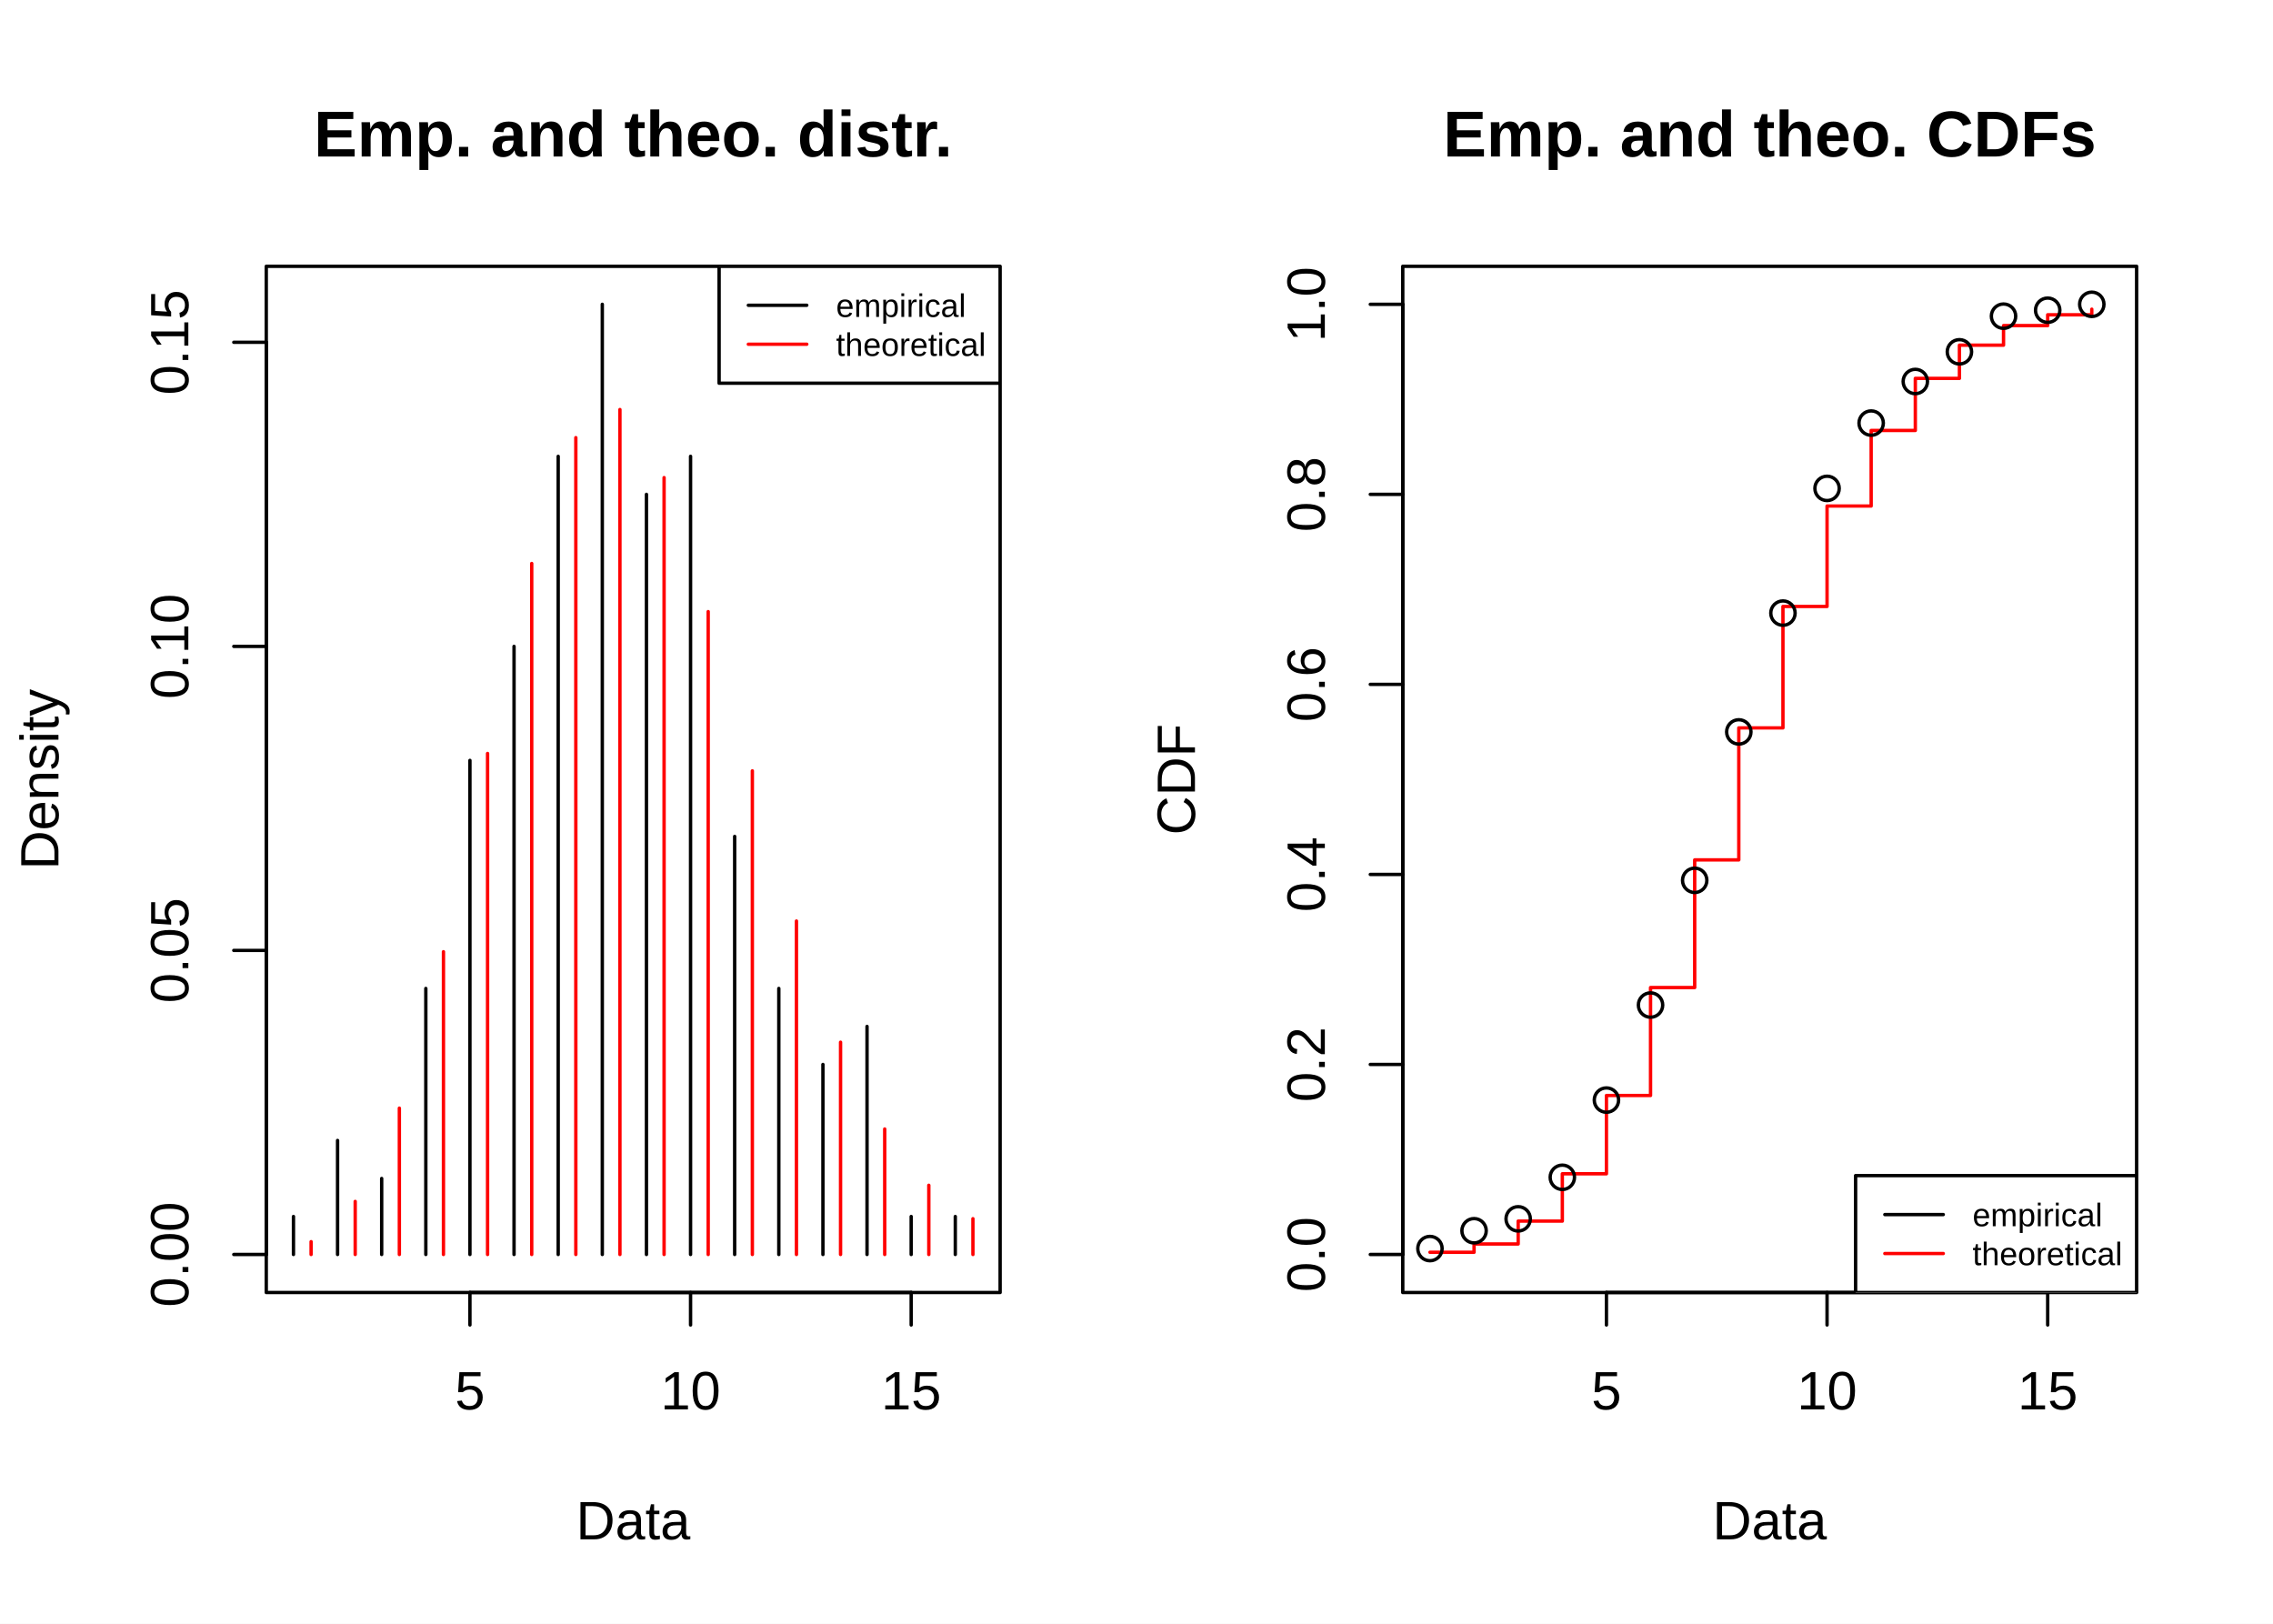
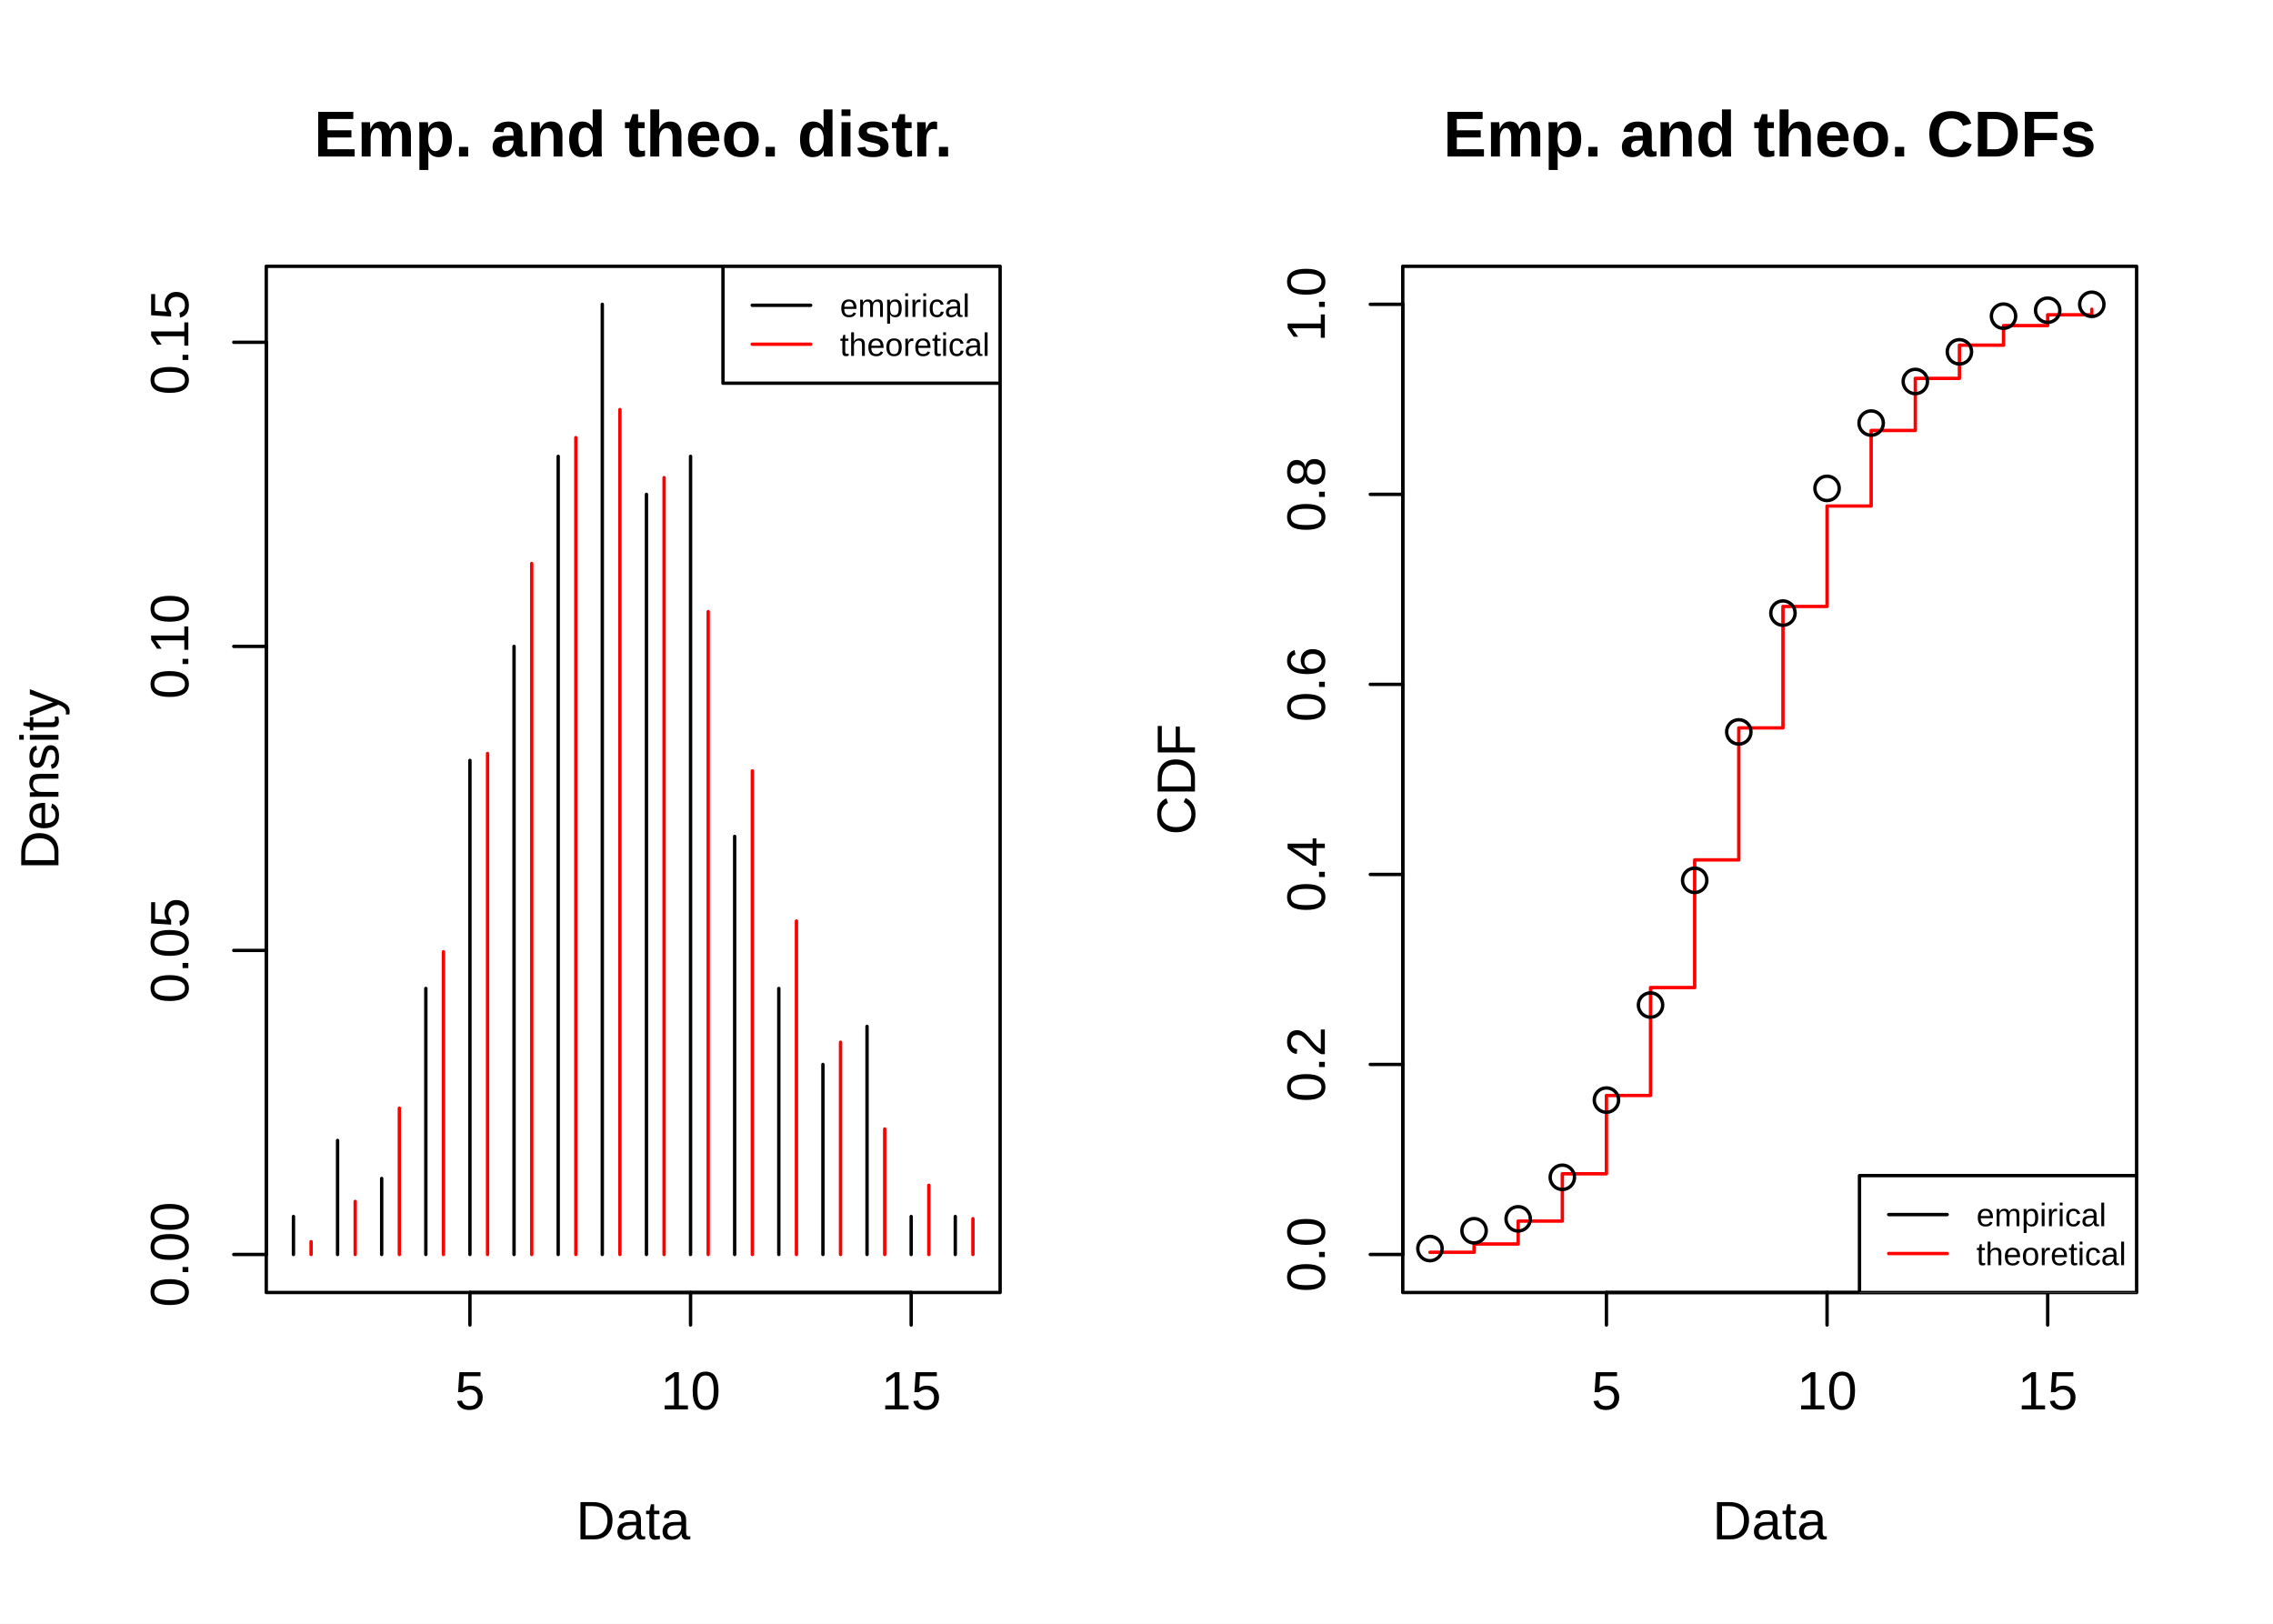
<svg xmlns="http://www.w3.org/2000/svg" class="svglite" width="504.00pt" height="360.00pt" viewBox="0 0 504.00 360.00">
  <defs>
    <style type="text/css">
    .svglite line, .svglite polyline, .svglite polygon, .svglite path, .svglite rect, .svglite circle {
      fill: none;
      stroke: #000000;
      stroke-linecap: round;
      stroke-linejoin: round;
      stroke-miterlimit: 10.00;
    }
    .svglite text {
      white-space: pre;
    }
  </style>
  </defs>
  <rect width="100%" height="100%" style="stroke: none; fill: #FFFFFF;" />
  <defs>
    <clipPath id="cpMC4wMHw1MDQuMDB8MC4wMHwzNjAuMDA=">
      <rect x="0.00" y="0.00" width="504.00" height="360.00" />
    </clipPath>
  </defs>
  <g clip-path="url(#cpMC4wMHw1MDQuMDB8MC4wMHwzNjAuMDA=)">
</g>
  <defs>
    <clipPath id="cpNTkuMDR8MjIxLjc2fDU5LjA0fDI4Ni41Ng==">
      <rect x="59.04" y="59.04" width="162.72" height="227.52" />
    </clipPath>
  </defs>
  <g clip-path="url(#cpNTkuMDR8MjIxLjc2fDU5LjA0fDI4Ni41Ng==)">
    <line x1="68.98" y1="278.13" x2="68.98" y2="275.29" style="stroke-width: 0.75; stroke: #FF0000;" />
    <line x1="78.76" y1="278.13" x2="78.76" y2="266.37" style="stroke-width: 0.75; stroke: #FF0000;" />
    <line x1="88.55" y1="278.13" x2="88.55" y2="245.69" style="stroke-width: 0.75; stroke: #FF0000;" />
    <line x1="98.33" y1="278.13" x2="98.33" y2="211.01" style="stroke-width: 0.75; stroke: #FF0000;" />
    <line x1="108.11" y1="278.13" x2="108.11" y2="167.05" style="stroke-width: 0.75; stroke: #FF0000;" />
    <line x1="117.90" y1="278.13" x2="117.90" y2="124.93" style="stroke-width: 0.75; stroke: #FF0000;" />
    <line x1="127.68" y1="278.13" x2="127.68" y2="97.03" style="stroke-width: 0.75; stroke: #FF0000;" />
    <line x1="137.46" y1="278.13" x2="137.46" y2="90.80" style="stroke-width: 0.75; stroke: #FF0000;" />
    <line x1="147.25" y1="278.13" x2="147.25" y2="105.89" style="stroke-width: 0.75; stroke: #FF0000;" />
    <line x1="157.03" y1="278.13" x2="157.03" y2="135.60" style="stroke-width: 0.75; stroke: #FF0000;" />
    <line x1="166.82" y1="278.13" x2="166.82" y2="170.91" style="stroke-width: 0.75; stroke: #FF0000;" />
    <line x1="176.60" y1="278.13" x2="176.60" y2="204.20" style="stroke-width: 0.75; stroke: #FF0000;" />
    <line x1="186.38" y1="278.13" x2="186.38" y2="231.07" style="stroke-width: 0.75; stroke: #FF0000;" />
    <line x1="196.17" y1="278.13" x2="196.17" y2="250.31" style="stroke-width: 0.75; stroke: #FF0000;" />
    <line x1="205.95" y1="278.13" x2="205.95" y2="262.79" style="stroke-width: 0.75; stroke: #FF0000;" />
    <line x1="215.73" y1="278.13" x2="215.73" y2="270.20" style="stroke-width: 0.75; stroke: #FF0000;" />
  </g>
  <g clip-path="url(#cpMC4wMHw1MDQuMDB8MC4wMHwzNjAuMDA=)">
    <line x1="104.20" y1="286.56" x2="202.04" y2="286.56" style="stroke-width: 0.75;" />
    <line x1="104.20" y1="286.56" x2="104.20" y2="293.76" style="stroke-width: 0.75;" />
    <line x1="153.12" y1="286.56" x2="153.12" y2="293.76" style="stroke-width: 0.75;" />
    <line x1="202.04" y1="286.56" x2="202.04" y2="293.76" style="stroke-width: 0.75;" />
    <text x="104.20" y="312.48" text-anchor="middle" style="font-size: 12.00px; font-family: &quot;Arial&quot;;" textLength="6.67px" lengthAdjust="spacingAndGlyphs">5</text>
    <text x="153.12" y="312.48" text-anchor="middle" style="font-size: 12.00px; font-family: &quot;Arial&quot;;" textLength="13.35px" lengthAdjust="spacingAndGlyphs">10</text>
    <text x="202.04" y="312.48" text-anchor="middle" style="font-size: 12.00px; font-family: &quot;Arial&quot;;" textLength="13.35px" lengthAdjust="spacingAndGlyphs">15</text>
    <line x1="59.04" y1="278.13" x2="59.04" y2="75.89" style="stroke-width: 0.75;" />
    <line x1="59.04" y1="278.13" x2="51.84" y2="278.13" style="stroke-width: 0.75;" />
    <line x1="59.04" y1="210.72" x2="51.84" y2="210.72" style="stroke-width: 0.75;" />
    <line x1="59.04" y1="143.31" x2="51.84" y2="143.31" style="stroke-width: 0.75;" />
    <line x1="59.04" y1="75.89" x2="51.84" y2="75.89" style="stroke-width: 0.75;" />
    <text transform="translate(41.76,278.13) rotate(-90)" text-anchor="middle" style="font-size: 12.00px; font-family: &quot;Arial&quot;;" textLength="23.36px" lengthAdjust="spacingAndGlyphs">0.00</text>
    <text transform="translate(41.76,210.72) rotate(-90)" text-anchor="middle" style="font-size: 12.00px; font-family: &quot;Arial&quot;;" textLength="23.36px" lengthAdjust="spacingAndGlyphs">0.05</text>
    <text transform="translate(41.76,143.31) rotate(-90)" text-anchor="middle" style="font-size: 12.00px; font-family: &quot;Arial&quot;;" textLength="23.36px" lengthAdjust="spacingAndGlyphs">0.10</text>
    <text transform="translate(41.76,75.89) rotate(-90)" text-anchor="middle" style="font-size: 12.00px; font-family: &quot;Arial&quot;;" textLength="23.36px" lengthAdjust="spacingAndGlyphs">0.15</text>
    <polygon points="59.04,286.56 221.76,286.56 221.76,59.04 59.04,59.04 " style="stroke-width: 0.75;" />
  </g>
  <defs>
    <clipPath id="cpMC4wMHwyNTIuMDB8MC4wMHwzNjAuMDA=">
      <rect x="0.00" y="0.00" width="252.00" height="360.00" />
    </clipPath>
  </defs>
  <g clip-path="url(#cpMC4wMHwyNTIuMDB8MC4wMHwzNjAuMDA=)">
    <text x="140.40" y="34.70" text-anchor="middle" style="font-size: 14.40px; font-weight: bold; font-family: &quot;Arial&quot;;" textLength="142.32px" lengthAdjust="spacingAndGlyphs">Emp. and theo. distr.</text>
    <text x="140.40" y="341.28" text-anchor="middle" style="font-size: 12.00px; font-family: &quot;Arial&quot;;" textLength="25.35px" lengthAdjust="spacingAndGlyphs">Data</text>
    <text transform="translate(12.96,172.80) rotate(-90)" text-anchor="middle" style="font-size: 12.00px; font-family: &quot;Arial&quot;;" textLength="40.01px" lengthAdjust="spacingAndGlyphs">Density</text>
  </g>
  <g clip-path="url(#cpNTkuMDR8MjIxLjc2fDU5LjA0fDI4Ni41Ng==)">
    <line x1="65.07" y1="278.13" x2="65.07" y2="269.71" style="stroke-width: 0.75;" />
    <line x1="74.85" y1="278.13" x2="74.85" y2="252.85" style="stroke-width: 0.75;" />
    <line x1="84.63" y1="278.13" x2="84.63" y2="261.28" style="stroke-width: 0.75;" />
    <line x1="94.42" y1="278.13" x2="94.42" y2="219.15" style="stroke-width: 0.75;" />
    <line x1="104.20" y1="278.13" x2="104.20" y2="168.59" style="stroke-width: 0.75;" />
    <line x1="113.98" y1="278.13" x2="113.98" y2="143.31" style="stroke-width: 0.75;" />
    <line x1="123.77" y1="278.13" x2="123.77" y2="101.17" style="stroke-width: 0.75;" />
    <line x1="133.55" y1="278.13" x2="133.55" y2="67.47" style="stroke-width: 0.75;" />
    <line x1="143.34" y1="278.13" x2="143.34" y2="109.60" style="stroke-width: 0.75;" />
    <line x1="153.12" y1="278.13" x2="153.12" y2="101.17" style="stroke-width: 0.75;" />
    <line x1="162.90" y1="278.13" x2="162.90" y2="185.44" style="stroke-width: 0.75;" />
    <line x1="172.69" y1="278.13" x2="172.69" y2="219.15" style="stroke-width: 0.75;" />
    <line x1="182.47" y1="278.13" x2="182.47" y2="236.00" style="stroke-width: 0.75;" />
    <line x1="192.25" y1="278.13" x2="192.25" y2="227.57" style="stroke-width: 0.75;" />
    <line x1="202.04" y1="278.13" x2="202.04" y2="269.71" style="stroke-width: 0.75;" />
    <line x1="211.82" y1="278.13" x2="211.82" y2="269.71" style="stroke-width: 0.75;" />
-     <rect x="159.45" y="59.04" width="62.31" height="25.92" style="stroke-width: 0.75; fill: #FFFFFF;" />
-     <line x1="165.93" y1="67.68" x2="178.89" y2="67.68" style="stroke-width: 0.75;" />
-     <line x1="165.93" y1="76.32" x2="178.89" y2="76.32" style="stroke-width: 0.75; stroke: #FF0000;" />
-     <text x="185.37" y="70.26" style="font-size: 7.20px; font-family: &quot;Arial&quot;;" textLength="28.76px" lengthAdjust="spacingAndGlyphs">empirical</text>
-     <text x="185.37" y="78.90" style="font-size: 7.20px; font-family: &quot;Arial&quot;;" textLength="33.15px" lengthAdjust="spacingAndGlyphs">theoretical</text>
+     <rect x="160.31" y="59.04" width="61.45" height="25.92" style="stroke-width: 0.75; fill: #FFFFFF;" />
+     <line x1="166.79" y1="67.68" x2="179.75" y2="67.68" style="stroke-width: 0.75;" />
+     <line x1="166.79" y1="76.32" x2="179.75" y2="76.32" style="stroke-width: 0.75; stroke: #FF0000;" />
+     <text x="186.23" y="70.26" style="font-size: 7.20px; font-family: &quot;Arial&quot;;" textLength="28.76px" lengthAdjust="spacingAndGlyphs">empirical</text>
+     <text x="186.23" y="78.90" style="font-size: 7.20px; font-family: &quot;Arial&quot;;" textLength="33.15px" lengthAdjust="spacingAndGlyphs">theoretical</text>
  </g>
  <defs>
    <clipPath id="cpMzExLjA0fDQ3My43Nnw1OS4wNHwyODYuNTY=">
      <rect x="311.04" y="59.04" width="162.72" height="227.52" />
    </clipPath>
  </defs>
  <g clip-path="url(#cpMzExLjA0fDQ3My43Nnw1OS4wNHwyODYuNTY=)">
    <polyline points="317.07,277.64 326.85,277.64 326.85,275.80 336.63,275.80 336.63,270.73 346.42,270.73 346.42,260.24 356.20,260.24 356.20,242.88 365.98,242.88 365.98,218.95 375.77,218.95 375.77,190.65 385.55,190.65 385.55,161.38 395.34,161.38 395.34,134.46 405.12,134.46 405.12,112.19 414.90,112.19 414.90,95.44 424.69,95.44 424.69,83.89 434.47,83.89 434.47,76.53 444.25,76.53 444.25,72.19 454.04,72.19 454.04,69.79 463.82,69.79 463.82,68.55 " style="stroke-width: 0.75; stroke: #FF0000;" />
  </g>
  <g clip-path="url(#cpMC4wMHw1MDQuMDB8MC4wMHwzNjAuMDA=)">
    <line x1="356.20" y1="286.56" x2="454.04" y2="286.56" style="stroke-width: 0.75;" />
    <line x1="356.20" y1="286.56" x2="356.20" y2="293.76" style="stroke-width: 0.75;" />
    <line x1="405.12" y1="286.56" x2="405.12" y2="293.76" style="stroke-width: 0.75;" />
    <line x1="454.04" y1="286.56" x2="454.04" y2="293.76" style="stroke-width: 0.75;" />
    <text x="356.20" y="312.48" text-anchor="middle" style="font-size: 12.00px; font-family: &quot;Arial&quot;;" textLength="6.67px" lengthAdjust="spacingAndGlyphs">5</text>
    <text x="405.12" y="312.48" text-anchor="middle" style="font-size: 12.00px; font-family: &quot;Arial&quot;;" textLength="13.35px" lengthAdjust="spacingAndGlyphs">10</text>
    <text x="454.04" y="312.48" text-anchor="middle" style="font-size: 12.00px; font-family: &quot;Arial&quot;;" textLength="13.35px" lengthAdjust="spacingAndGlyphs">15</text>
    <line x1="311.04" y1="278.13" x2="311.04" y2="67.47" style="stroke-width: 0.75;" />
    <line x1="311.04" y1="278.13" x2="303.84" y2="278.13" style="stroke-width: 0.75;" />
    <line x1="311.04" y1="236.00" x2="303.84" y2="236.00" style="stroke-width: 0.75;" />
    <line x1="311.04" y1="193.87" x2="303.84" y2="193.87" style="stroke-width: 0.75;" />
    <line x1="311.04" y1="151.73" x2="303.84" y2="151.73" style="stroke-width: 0.75;" />
    <line x1="311.04" y1="109.60" x2="303.84" y2="109.60" style="stroke-width: 0.75;" />
    <line x1="311.04" y1="67.47" x2="303.84" y2="67.47" style="stroke-width: 0.75;" />
    <text transform="translate(293.76,278.13) rotate(-90)" text-anchor="middle" style="font-size: 12.00px; font-family: &quot;Arial&quot;;" textLength="16.68px" lengthAdjust="spacingAndGlyphs">0.0</text>
    <text transform="translate(293.76,236.00) rotate(-90)" text-anchor="middle" style="font-size: 12.00px; font-family: &quot;Arial&quot;;" textLength="16.68px" lengthAdjust="spacingAndGlyphs">0.2</text>
    <text transform="translate(293.76,193.87) rotate(-90)" text-anchor="middle" style="font-size: 12.00px; font-family: &quot;Arial&quot;;" textLength="16.68px" lengthAdjust="spacingAndGlyphs">0.4</text>
    <text transform="translate(293.76,151.73) rotate(-90)" text-anchor="middle" style="font-size: 12.00px; font-family: &quot;Arial&quot;;" textLength="16.68px" lengthAdjust="spacingAndGlyphs">0.6</text>
    <text transform="translate(293.76,109.60) rotate(-90)" text-anchor="middle" style="font-size: 12.00px; font-family: &quot;Arial&quot;;" textLength="16.68px" lengthAdjust="spacingAndGlyphs">0.8</text>
    <text transform="translate(293.76,67.47) rotate(-90)" text-anchor="middle" style="font-size: 12.00px; font-family: &quot;Arial&quot;;" textLength="16.68px" lengthAdjust="spacingAndGlyphs">1.0</text>
    <polygon points="311.04,286.56 473.76,286.56 473.76,59.04 311.04,59.04 " style="stroke-width: 0.75;" />
  </g>
  <defs>
    <clipPath id="cpMjUyLjAwfDUwNC4wMHwwLjAwfDM2MC4wMA==">
      <rect x="252.00" y="0.00" width="252.00" height="360.00" />
    </clipPath>
  </defs>
  <g clip-path="url(#cpMjUyLjAwfDUwNC4wMHwwLjAwfDM2MC4wMA==)">
    <text x="392.40" y="34.70" text-anchor="middle" style="font-size: 14.40px; font-weight: bold; font-family: &quot;Arial&quot;;" textLength="144.73px" lengthAdjust="spacingAndGlyphs">Emp. and theo. CDFs</text>
    <text x="392.40" y="341.28" text-anchor="middle" style="font-size: 12.00px; font-family: &quot;Arial&quot;;" textLength="25.35px" lengthAdjust="spacingAndGlyphs">Data</text>
    <text transform="translate(264.96,172.80) rotate(-90)" text-anchor="middle" style="font-size: 12.00px; font-family: &quot;Arial&quot;;" textLength="24.67px" lengthAdjust="spacingAndGlyphs">CDF</text>
  </g>
  <g clip-path="url(#cpMzExLjA0fDQ3My43Nnw1OS4wNHwyODYuNTY=)">
    <circle cx="317.07" cy="276.82" r="2.70" style="stroke-width: 0.75;" />
    <circle cx="326.85" cy="272.87" r="2.70" style="stroke-width: 0.75;" />
    <circle cx="336.63" cy="270.23" r="2.70" style="stroke-width: 0.75;" />
    <circle cx="346.42" cy="261.02" r="2.70" style="stroke-width: 0.75;" />
    <circle cx="356.20" cy="243.90" r="2.70" style="stroke-width: 0.75;" />
    <circle cx="365.98" cy="222.83" r="2.70" style="stroke-width: 0.75;" />
    <circle cx="375.77" cy="195.18" r="2.70" style="stroke-width: 0.75;" />
    <circle cx="385.55" cy="162.27" r="2.70" style="stroke-width: 0.75;" />
    <circle cx="395.34" cy="135.93" r="2.70" style="stroke-width: 0.75;" />
    <circle cx="405.12" cy="108.28" r="2.70" style="stroke-width: 0.75;" />
    <circle cx="414.90" cy="93.80" r="2.70" style="stroke-width: 0.75;" />
    <circle cx="424.69" cy="84.58" r="2.70" style="stroke-width: 0.75;" />
    <circle cx="434.47" cy="78.00" r="2.70" style="stroke-width: 0.75;" />
    <circle cx="444.25" cy="70.10" r="2.70" style="stroke-width: 0.75;" />
    <circle cx="454.04" cy="68.78" r="2.70" style="stroke-width: 0.75;" />
    <circle cx="463.82" cy="67.47" r="2.70" style="stroke-width: 0.75;" />
-     <rect x="411.45" y="260.64" width="62.31" height="25.92" style="stroke-width: 0.75; fill: #FFFFFF;" />
-     <line x1="417.93" y1="269.28" x2="430.89" y2="269.28" style="stroke-width: 0.75;" />
-     <line x1="417.93" y1="277.92" x2="430.89" y2="277.92" style="stroke-width: 0.75; stroke: #FF0000;" />
-     <text x="437.37" y="271.86" style="font-size: 7.20px; font-family: &quot;Arial&quot;;" textLength="28.76px" lengthAdjust="spacingAndGlyphs">empirical</text>
-     <text x="437.37" y="280.50" style="font-size: 7.20px; font-family: &quot;Arial&quot;;" textLength="33.15px" lengthAdjust="spacingAndGlyphs">theoretical</text>
+     <rect x="412.31" y="260.64" width="61.45" height="25.92" style="stroke-width: 0.75; fill: #FFFFFF;" />
+     <line x1="418.79" y1="269.28" x2="431.75" y2="269.28" style="stroke-width: 0.75;" />
+     <line x1="418.79" y1="277.92" x2="431.75" y2="277.92" style="stroke-width: 0.75; stroke: #FF0000;" />
+     <text x="438.23" y="271.86" style="font-size: 7.20px; font-family: &quot;Arial&quot;;" textLength="28.76px" lengthAdjust="spacingAndGlyphs">empirical</text>
+     <text x="438.23" y="280.50" style="font-size: 7.20px; font-family: &quot;Arial&quot;;" textLength="33.15px" lengthAdjust="spacingAndGlyphs">theoretical</text>
  </g>
  <defs>
    <clipPath id="cpNTkuMDR8NDczLjc2fDU5LjA0fDI4Ni41Ng==">
      <rect x="59.04" y="59.04" width="414.72" height="227.52" />
    </clipPath>
  </defs>
  <g clip-path="url(#cpNTkuMDR8NDczLjc2fDU5LjA0fDI4Ni41Ng==)">
</g>
</svg>
